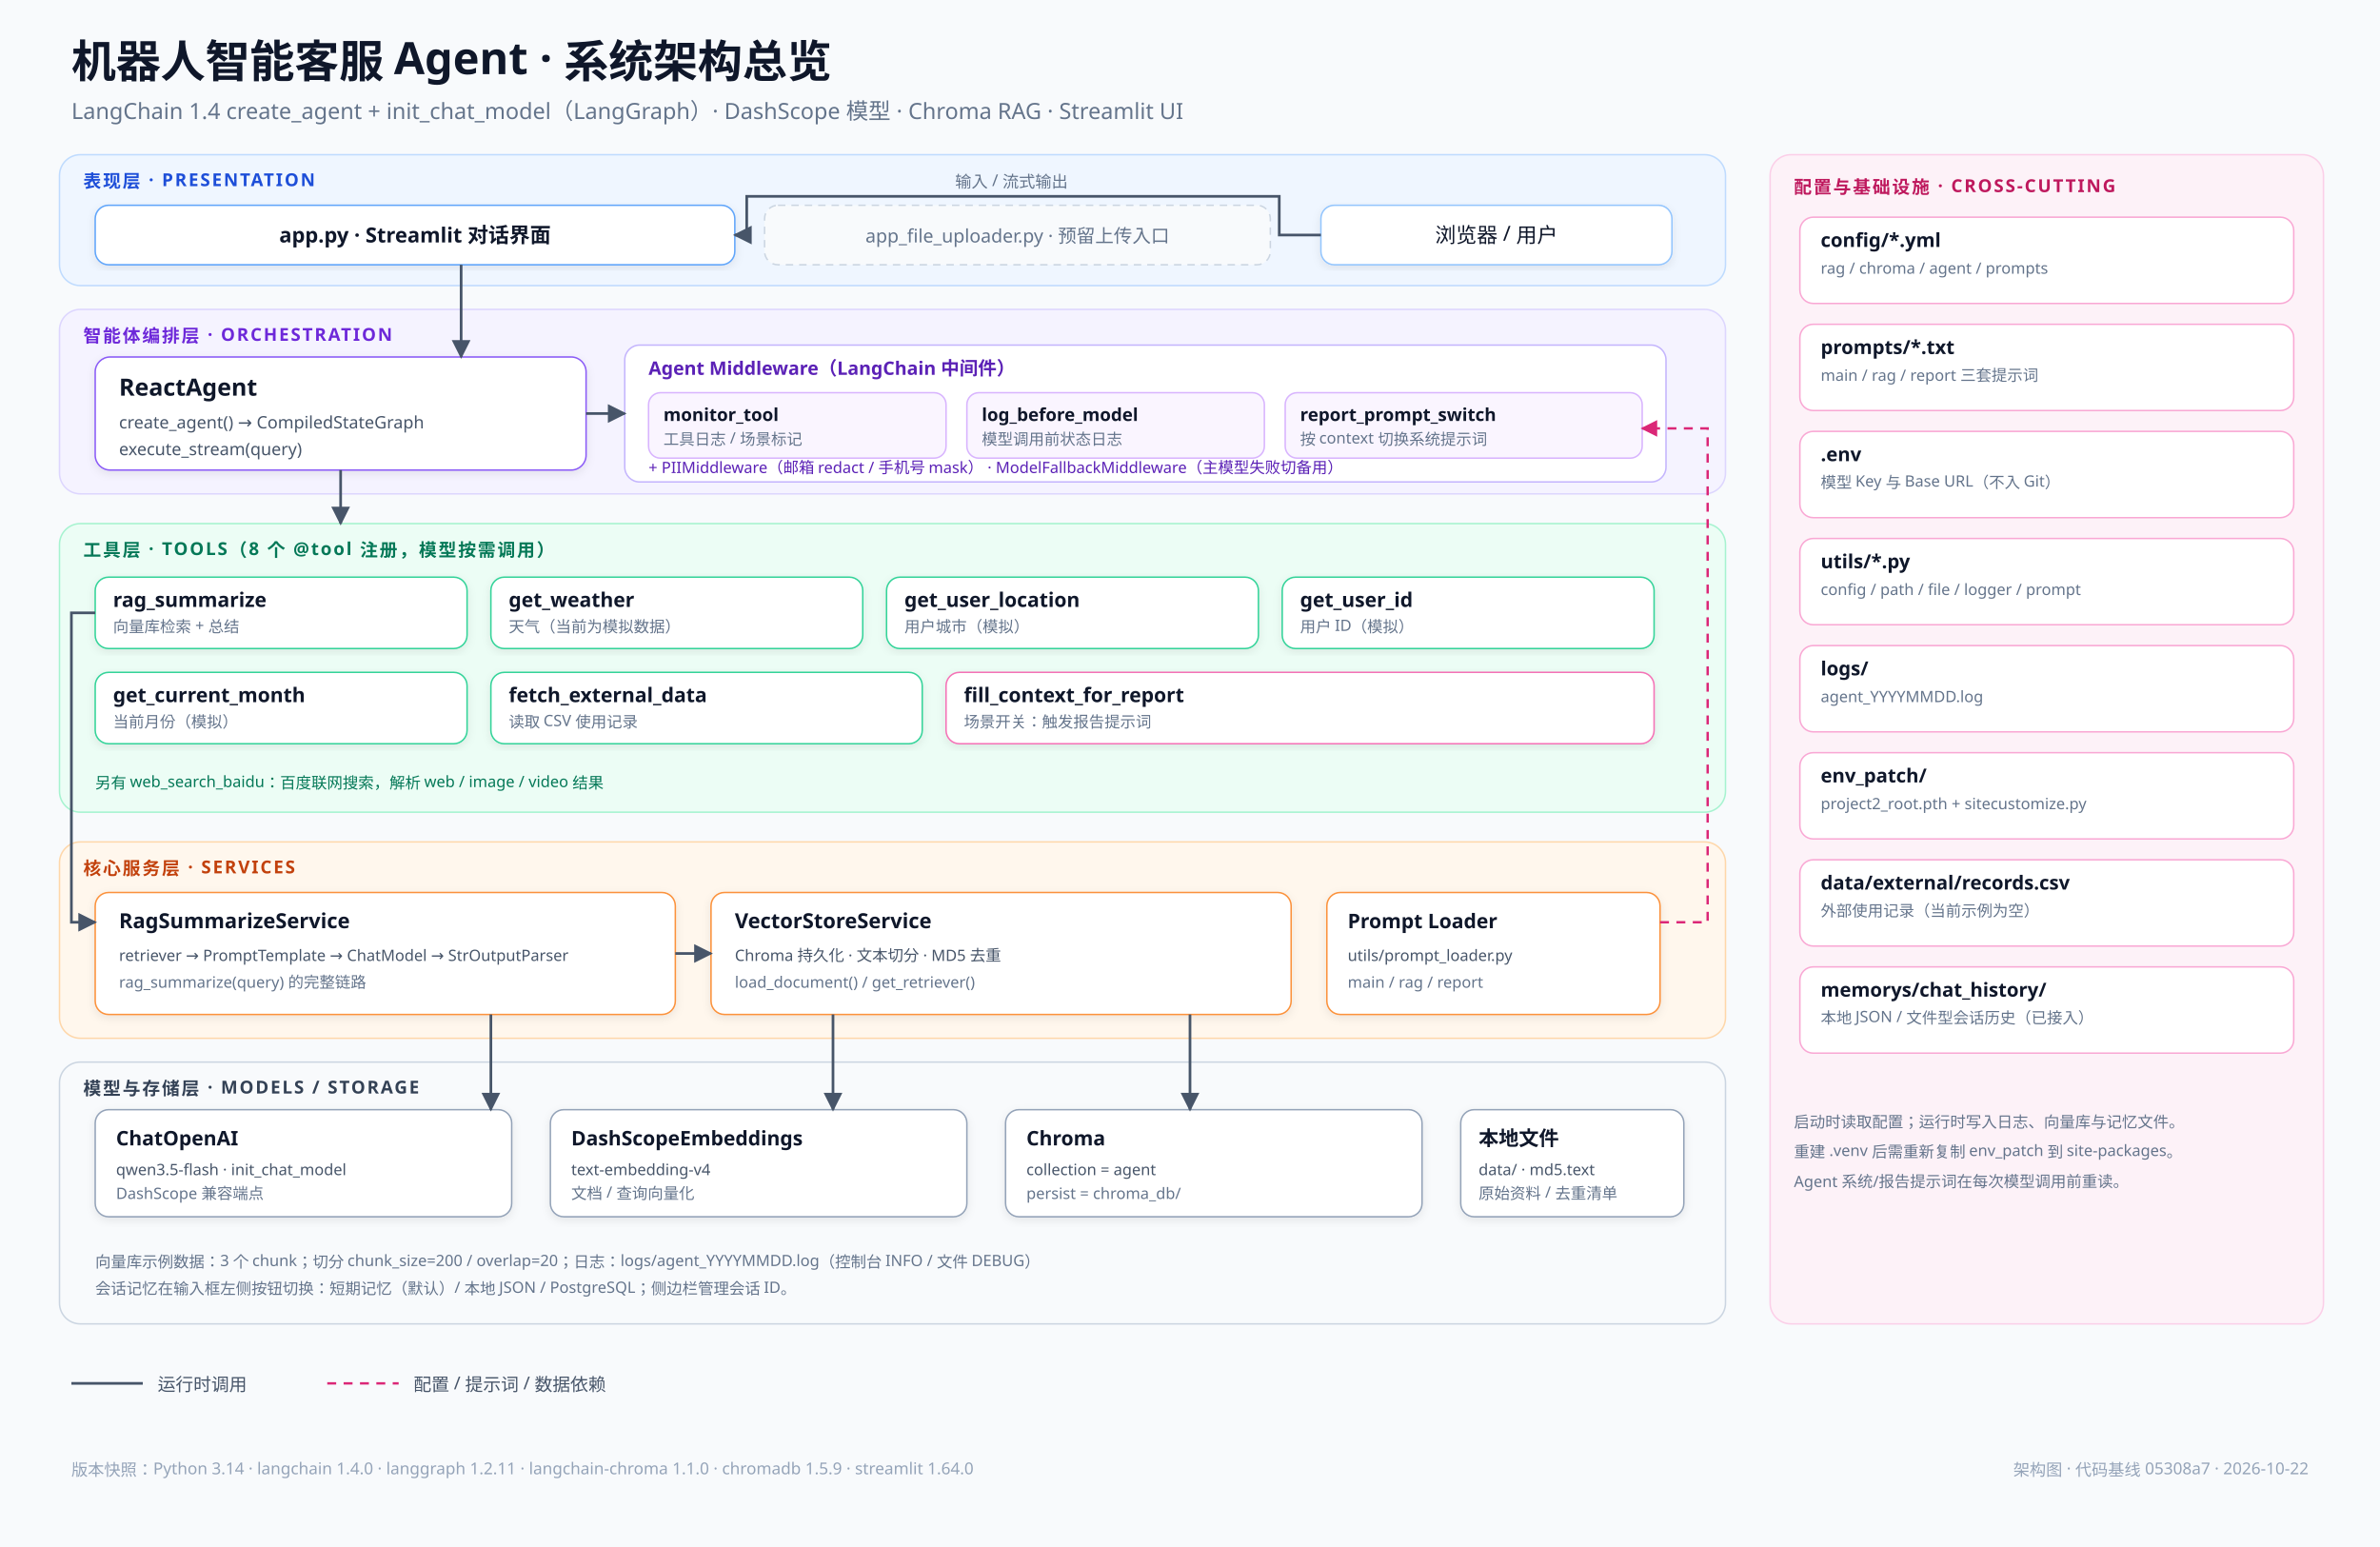
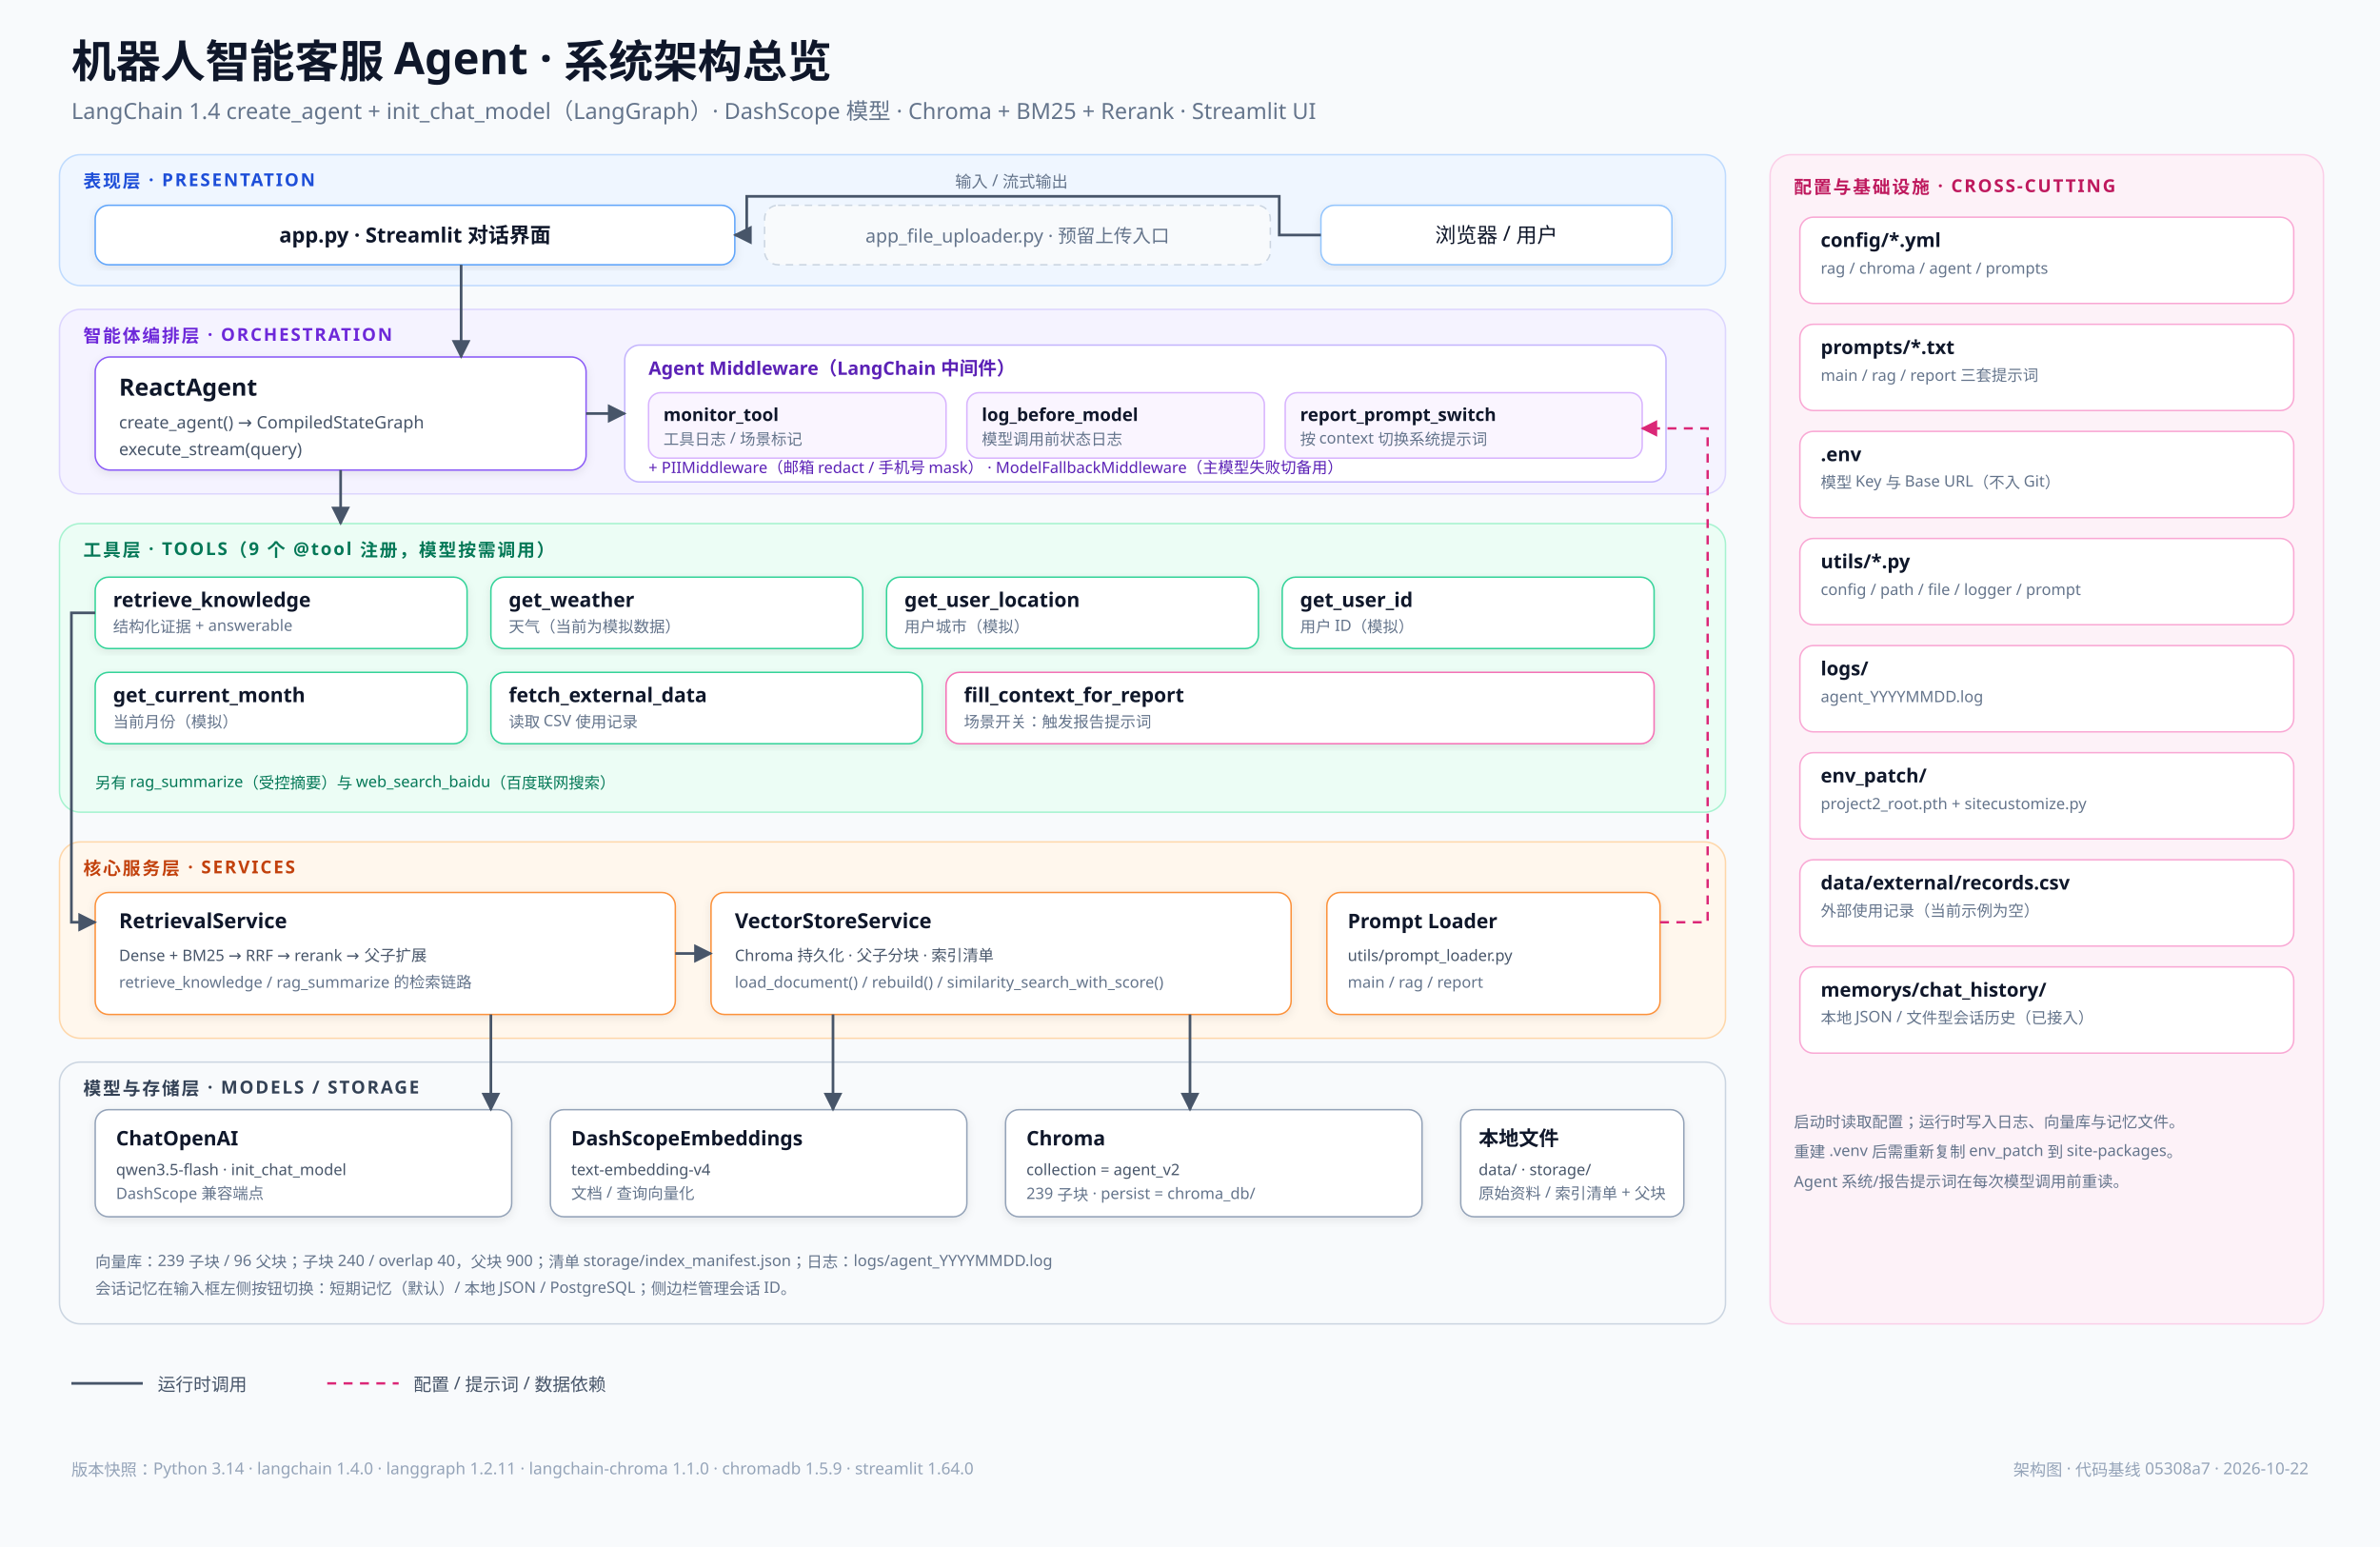
<svg xmlns="http://www.w3.org/2000/svg" width="1600" height="1040" viewBox="0 0 1600 1040" role="img" aria-labelledby="archTitle archDesc">
  <defs>
    <marker id="arrow" viewBox="0 0 10 10" refX="9" refY="5" markerWidth="7" markerHeight="7" orient="auto">
      <path d="M 0 0 L 10 5 L 0 10 z" fill="#475569" />
    </marker>
    <marker id="arrowDash" viewBox="0 0 10 10" refX="9" refY="5" markerWidth="7" markerHeight="7" orient="auto">
      <path d="M 0 0 L 10 5 L 0 10 z" fill="#db2777" />
    </marker>
    <filter id="shadow" x="-10%" y="-10%" width="120%" height="120%">
      <feDropShadow dx="0" dy="2" stdDeviation="3" flood-color="#0f172a" flood-opacity="0.08" />
    </filter>
  </defs>
  <rect width="1600" height="1040" fill="#f8fafc" />
  <g font-family="Microsoft YaHei, PingFang SC, Segoe UI, sans-serif">
    <text x="48" y="52" font-size="30" font-weight="700" fill="#0f172a">机器人智能客服 Agent · 系统架构总览</text>
-     <text x="48" y="80" font-size="15" fill="#64748b">LangChain 1.4 create_agent + init_chat_model（LangGraph）· DashScope 模型 · Chroma RAG · Streamlit UI</text>
+     <text x="48" y="80" font-size="15" fill="#64748b">LangChain 1.4 create_agent + init_chat_model（LangGraph）· DashScope 模型 · Chroma + BM25 + Rerank · Streamlit UI</text>
    <rect x="40" y="104" width="1120" height="88" rx="14" fill="#eff6ff" stroke="#bfdbfe" />
    <text x="56" y="126" font-size="12" font-weight="600" fill="#1d4ed8" letter-spacing="1.2">表现层 · PRESENTATION</text>
    <rect x="888" y="138" width="236" height="40" rx="9" fill="#ffffff" stroke="#93c5fd" filter="url(#shadow)" />
    <text x="1006" y="163" font-size="14" fill="#0f172a" text-anchor="middle">浏览器 / 用户</text>
    <rect x="64" y="138" width="430" height="40" rx="9" fill="#ffffff" stroke="#60a5fa" filter="url(#shadow)" />
    <text x="279" y="163" font-size="14" font-weight="600" fill="#0f172a" text-anchor="middle">app.py · Streamlit 对话界面</text>
    <rect x="514" y="138" width="340" height="40" rx="9" fill="#f8fafc" stroke="#cbd5e1" stroke-dasharray="5 4" />
    <text x="684" y="163" font-size="12.5" fill="#64748b" text-anchor="middle">app_file_uploader.py · 预留上传入口</text>
    <path d="M888 158 H860 V132 H502 V158 H494" fill="none" stroke="#475569" stroke-width="1.8" marker-end="url(#arrow)" />
    <text x="680" y="126" font-size="11" fill="#64748b" text-anchor="middle">输入 / 流式输出</text>
    <rect x="40" y="208" width="1120" height="124" rx="14" fill="#f5f3ff" stroke="#ddd6fe" />
    <text x="56" y="230" font-size="12" font-weight="600" fill="#6d28d9" letter-spacing="1.2">智能体编排层 · ORCHESTRATION</text>
    <rect x="64" y="240" width="330" height="76" rx="10" fill="#ffffff" stroke="#8b5cf6" filter="url(#shadow)" />
    <text x="80" y="266" font-size="16" font-weight="700" fill="#0f172a">ReactAgent</text>
    <text x="80" y="288" font-size="11.5" fill="#475569">create_agent() → CompiledStateGraph</text>
    <text x="80" y="306" font-size="11.5" fill="#475569">execute_stream(query)</text>
    <rect x="420" y="232" width="700" height="92" rx="10" fill="#ffffff" stroke="#c4b5fd" />
    <text x="436" y="252" font-size="12.5" font-weight="700" fill="#5b21b6">Agent Middleware（LangChain 中间件）</text>
    <rect x="436" y="264" width="200" height="44" rx="8" fill="#faf5ff" stroke="#d8b4fe" />
    <text x="446" y="283" font-size="12" font-weight="600" fill="#0f172a">monitor_tool</text>
    <text x="446" y="299" font-size="10.5" fill="#64748b">工具日志 / 场景标记</text>
    <rect x="650" y="264" width="200" height="44" rx="8" fill="#faf5ff" stroke="#d8b4fe" />
    <text x="660" y="283" font-size="12" font-weight="600" fill="#0f172a">log_before_model</text>
    <text x="660" y="299" font-size="10.5" fill="#64748b">模型调用前状态日志</text>
    <rect x="864" y="264" width="240" height="44" rx="8" fill="#faf5ff" stroke="#d8b4fe" />
    <text x="874" y="283" font-size="12" font-weight="600" fill="#0f172a">report_prompt_switch</text>
    <text x="874" y="299" font-size="10.5" fill="#64748b">按 context 切换系统提示词</text>
    <text x="436" y="318" font-size="10.5" fill="#5b21b6">+ PIIMiddleware（邮箱 redact / 手机号 mask） · ModelFallbackMiddleware（主模型失败切备用）</text>
    <path d="M310 178 V240" fill="none" stroke="#475569" stroke-width="1.8" marker-end="url(#arrow)" />
    <path d="M394 278 H420" fill="none" stroke="#475569" stroke-width="1.8" marker-end="url(#arrow)" />
    <rect x="40" y="352" width="1120" height="194" rx="14" fill="#ecfdf5" stroke="#a7f3d0" />
-     <text x="56" y="374" font-size="12" font-weight="600" fill="#047857" letter-spacing="1.2">工具层 · TOOLS（8 个 @tool 注册，模型按需调用）</text>
-     <text x="64" y="530" font-size="10.5" fill="#047857">另有 web_search_baidu：百度联网搜索，解析 web / image / video 结果</text>
+     <text x="56" y="374" font-size="12" font-weight="600" fill="#047857" letter-spacing="1.2">工具层 · TOOLS（9 个 @tool 注册，模型按需调用）</text>
+     <text x="64" y="530" font-size="10.5" fill="#047857">另有 rag_summarize（受控摘要）与 web_search_baidu（百度联网搜索）</text>
    <rect x="64" y="388" width="250" height="48" rx="9" fill="#ffffff" stroke="#34d399" filter="url(#shadow)" />
-     <text x="76" y="408" font-size="13.5" font-weight="600" fill="#0f172a">rag_summarize</text>
-     <text x="76" y="425" font-size="10.5" fill="#64748b">向量库检索 + 总结</text>
+     <text x="76" y="408" font-size="13.5" font-weight="600" fill="#0f172a">retrieve_knowledge</text>
+     <text x="76" y="425" font-size="10.5" fill="#64748b">结构化证据 + answerable</text>
    <rect x="330" y="388" width="250" height="48" rx="9" fill="#ffffff" stroke="#34d399" filter="url(#shadow)" />
    <text x="342" y="408" font-size="13.5" font-weight="600" fill="#0f172a">get_weather</text>
    <text x="342" y="425" font-size="10.5" fill="#64748b">天气（当前为模拟数据）</text>
    <rect x="596" y="388" width="250" height="48" rx="9" fill="#ffffff" stroke="#34d399" filter="url(#shadow)" />
    <text x="608" y="408" font-size="13.5" font-weight="600" fill="#0f172a">get_user_location</text>
    <text x="608" y="425" font-size="10.5" fill="#64748b">用户城市（模拟）</text>
    <rect x="862" y="388" width="250" height="48" rx="9" fill="#ffffff" stroke="#34d399" filter="url(#shadow)" />
    <text x="874" y="408" font-size="13.5" font-weight="600" fill="#0f172a">get_user_id</text>
    <text x="874" y="425" font-size="10.5" fill="#64748b">用户 ID（模拟）</text>
    <rect x="64" y="452" width="250" height="48" rx="9" fill="#ffffff" stroke="#34d399" filter="url(#shadow)" />
    <text x="76" y="472" font-size="13.5" font-weight="600" fill="#0f172a">get_current_month</text>
    <text x="76" y="489" font-size="10.5" fill="#64748b">当前月份（模拟）</text>
    <rect x="330" y="452" width="290" height="48" rx="9" fill="#ffffff" stroke="#34d399" filter="url(#shadow)" />
    <text x="342" y="472" font-size="13.5" font-weight="600" fill="#0f172a">fetch_external_data</text>
    <text x="342" y="489" font-size="10.5" fill="#64748b">读取 CSV 使用记录</text>
    <rect x="636" y="452" width="476" height="48" rx="9" fill="#ffffff" stroke="#f472b6" filter="url(#shadow)" />
    <text x="648" y="472" font-size="13.5" font-weight="600" fill="#0f172a">fill_context_for_report</text>
    <text x="648" y="489" font-size="10.5" fill="#64748b">场景开关：触发报告提示词</text>
    <path d="M229 316 V352" fill="none" stroke="#475569" stroke-width="1.8" marker-end="url(#arrow)" />
    <rect x="40" y="566" width="1120" height="132" rx="14" fill="#fff7ed" stroke="#fed7aa" />
    <text x="56" y="588" font-size="12" font-weight="600" fill="#c2410c" letter-spacing="1.2">核心服务层 · SERVICES</text>
    <rect x="64" y="600" width="390" height="82" rx="9" fill="#ffffff" stroke="#fb923c" filter="url(#shadow)" />
-     <text x="80" y="624" font-size="14" font-weight="700" fill="#0f172a">RagSummarizeService</text>
-     <text x="80" y="646" font-size="10.5" fill="#475569">retriever → PromptTemplate → ChatModel → StrOutputParser</text>
-     <text x="80" y="664" font-size="10.5" fill="#64748b">rag_summarize(query) 的完整链路</text>
+     <text x="80" y="624" font-size="14" font-weight="700" fill="#0f172a">RetrievalService</text>
+     <text x="80" y="646" font-size="10.5" fill="#475569">Dense + BM25 → RRF → rerank → 父子扩展</text>
+     <text x="80" y="664" font-size="10.5" fill="#64748b">retrieve_knowledge / rag_summarize 的检索链路</text>
    <rect x="478" y="600" width="390" height="82" rx="9" fill="#ffffff" stroke="#fb923c" filter="url(#shadow)" />
    <text x="494" y="624" font-size="14" font-weight="700" fill="#0f172a">VectorStoreService</text>
-     <text x="494" y="646" font-size="10.5" fill="#475569">Chroma 持久化 · 文本切分 · MD5 去重</text>
-     <text x="494" y="664" font-size="10.5" fill="#64748b">load_document() / get_retriever()</text>
+     <text x="494" y="646" font-size="10.5" fill="#475569">Chroma 持久化 · 父子分块 · 索引清单</text>
+     <text x="494" y="664" font-size="10.5" fill="#64748b">load_document() / rebuild() / similarity_search_with_score()</text>
    <rect x="892" y="600" width="224" height="82" rx="9" fill="#ffffff" stroke="#fb923c" filter="url(#shadow)" />
    <text x="906" y="624" font-size="13.5" font-weight="700" fill="#0f172a">Prompt Loader</text>
    <text x="906" y="646" font-size="10.5" fill="#475569">utils/prompt_loader.py</text>
    <text x="906" y="664" font-size="10.5" fill="#64748b">main / rag / report</text>
    <path d="M64 412 H48 V620 H64" fill="none" stroke="#475569" stroke-width="1.8" marker-end="url(#arrow)" />
    <path d="M454 641 H478" fill="none" stroke="#475569" stroke-width="1.8" marker-end="url(#arrow)" />
    <rect x="40" y="714" width="1120" height="176" rx="14" fill="#f8fafc" stroke="#cbd5e1" />
    <text x="56" y="736" font-size="12" font-weight="600" fill="#334155" letter-spacing="1.2">模型与存储层 · MODELS / STORAGE</text>
    <rect x="64" y="746" width="280" height="72" rx="9" fill="#ffffff" stroke="#94a3b8" filter="url(#shadow)" />
    <text x="78" y="770" font-size="13.5" font-weight="700" fill="#0f172a">ChatOpenAI</text>
    <text x="78" y="790" font-size="10.5" fill="#475569">qwen3.5-flash · init_chat_model</text>
    <text x="78" y="806" font-size="10.5" fill="#64748b">DashScope 兼容端点</text>
    <rect x="370" y="746" width="280" height="72" rx="9" fill="#ffffff" stroke="#94a3b8" filter="url(#shadow)" />
    <text x="384" y="770" font-size="13.5" font-weight="700" fill="#0f172a">DashScopeEmbeddings</text>
    <text x="384" y="790" font-size="10.5" fill="#475569">text-embedding-v4</text>
    <text x="384" y="806" font-size="10.5" fill="#64748b">文档 / 查询向量化</text>
    <rect x="676" y="746" width="280" height="72" rx="9" fill="#ffffff" stroke="#94a3b8" filter="url(#shadow)" />
    <text x="690" y="770" font-size="13.5" font-weight="700" fill="#0f172a">Chroma</text>
-     <text x="690" y="790" font-size="10.5" fill="#475569">collection = agent</text>
-     <text x="690" y="806" font-size="10.5" fill="#64748b">persist = chroma_db/</text>
+     <text x="690" y="790" font-size="10.5" fill="#475569">collection = agent_v2</text>
+     <text x="690" y="806" font-size="10.5" fill="#64748b">239 子块 · persist = chroma_db/</text>
    <rect x="982" y="746" width="150" height="72" rx="9" fill="#ffffff" stroke="#94a3b8" filter="url(#shadow)" />
    <text x="994" y="770" font-size="13.5" font-weight="700" fill="#0f172a">本地文件</text>
-     <text x="994" y="790" font-size="10.5" fill="#475569">data/ · md5.text</text>
-     <text x="994" y="806" font-size="10.5" fill="#64748b">原始资料 / 去重清单</text>
+     <text x="994" y="790" font-size="10.5" fill="#475569">data/ · storage/</text>
+     <text x="994" y="806" font-size="10.5" fill="#64748b">原始资料 / 索引清单 + 父块</text>
    <path d="M330 682 V746" fill="none" stroke="#475569" stroke-width="1.8" marker-end="url(#arrow)" />
    <path d="M560 682 V746" fill="none" stroke="#475569" stroke-width="1.8" marker-end="url(#arrow)" />
    <path d="M800 682 V746" fill="none" stroke="#475569" stroke-width="1.8" marker-end="url(#arrow)" />
-     <text x="64" y="852" font-size="10.5" fill="#64748b">向量库示例数据：3 个 chunk；切分 chunk_size=200 / overlap=20；日志：logs/agent_YYYYMMDD.log（控制台 INFO / 文件 DEBUG）</text>
+     <text x="64" y="852" font-size="10.5" fill="#64748b">向量库：239 子块 / 96 父块；子块 240 / overlap 40，父块 900；清单 storage/index_manifest.json；日志：logs/agent_YYYYMMDD.log</text>
    <text x="64" y="870" font-size="10.5" fill="#64748b">会话记忆在输入框左侧按钮切换：短期记忆（默认）/ 本地 JSON / PostgreSQL；侧边栏管理会话 ID。</text>
    <path d="M1116 620 H1148 V288 H1104" fill="none" stroke="#db2777" stroke-width="1.6" stroke-dasharray="6 5" marker-end="url(#arrowDash)" />
    <rect x="1190" y="104" width="372" height="786" rx="14" fill="#fdf2f8" stroke="#fbcfe8" />
    <text x="1206" y="130" font-size="12" font-weight="600" fill="#be185d" letter-spacing="1.2">配置与基础设施 · CROSS-CUTTING</text>
    <rect x="1210" y="146" width="332" height="58" rx="9" fill="#ffffff" stroke="#f9a8d4" />
    <text x="1224" y="166" font-size="13" font-weight="700" fill="#0f172a">config/*.yml</text>
    <text x="1224" y="184" font-size="10.5" fill="#64748b">rag / chroma / agent / prompts</text>
    <rect x="1210" y="218" width="332" height="58" rx="9" fill="#ffffff" stroke="#f9a8d4" />
    <text x="1224" y="238" font-size="13" font-weight="700" fill="#0f172a">prompts/*.txt</text>
    <text x="1224" y="256" font-size="10.5" fill="#64748b">main / rag / report 三套提示词</text>
    <rect x="1210" y="290" width="332" height="58" rx="9" fill="#ffffff" stroke="#f9a8d4" />
    <text x="1224" y="310" font-size="13" font-weight="700" fill="#0f172a">.env</text>
    <text x="1224" y="328" font-size="10.5" fill="#64748b">模型 Key 与 Base URL（不入 Git）</text>
    <rect x="1210" y="362" width="332" height="58" rx="9" fill="#ffffff" stroke="#f9a8d4" />
    <text x="1224" y="382" font-size="13" font-weight="700" fill="#0f172a">utils/*.py</text>
    <text x="1224" y="400" font-size="10.5" fill="#64748b">config / path / file / logger / prompt</text>
    <rect x="1210" y="434" width="332" height="58" rx="9" fill="#ffffff" stroke="#f9a8d4" />
    <text x="1224" y="454" font-size="13" font-weight="700" fill="#0f172a">logs/</text>
    <text x="1224" y="472" font-size="10.5" fill="#64748b">agent_YYYYMMDD.log</text>
    <rect x="1210" y="506" width="332" height="58" rx="9" fill="#ffffff" stroke="#f9a8d4" />
    <text x="1224" y="526" font-size="13" font-weight="700" fill="#0f172a">env_patch/</text>
    <text x="1224" y="544" font-size="10.5" fill="#64748b">project2_root.pth + sitecustomize.py</text>
    <rect x="1210" y="578" width="332" height="58" rx="9" fill="#ffffff" stroke="#f9a8d4" />
    <text x="1224" y="598" font-size="13" font-weight="700" fill="#0f172a">data/external/records.csv</text>
    <text x="1224" y="616" font-size="10.5" fill="#64748b">外部使用记录（当前示例为空）</text>
    <rect x="1210" y="650" width="332" height="58" rx="9" fill="#ffffff" stroke="#f9a8d4" />
    <text x="1224" y="670" font-size="13" font-weight="700" fill="#0f172a">memorys/chat_history/</text>
    <text x="1224" y="688" font-size="10.5" fill="#64748b">本地 JSON / 文件型会话历史（已接入）</text>
    <text x="1206" y="758" font-size="10.5" fill="#64748b">启动时读取配置；运行时写入日志、向量库与记忆文件。</text>
    <text x="1206" y="778" font-size="10.5" fill="#64748b">重建 .venv 后需重新复制 env_patch 到 site-packages。</text>
    <text x="1206" y="798" font-size="10.5" fill="#64748b">Agent 系统/报告提示词在每次模型调用前重读。</text>
    <line x1="48" y1="930" x2="96" y2="930" stroke="#475569" stroke-width="1.8" />
    <text x="106" y="935" font-size="12" fill="#475569">运行时调用</text>
    <line x1="220" y1="930" x2="268" y2="930" stroke="#db2777" stroke-width="1.6" stroke-dasharray="6 5" />
    <text x="278" y="935" font-size="12" fill="#475569">配置 / 提示词 / 数据依赖</text>
    <text x="48" y="992" font-size="11" fill="#94a3b8">版本快照：Python 3.14 · langchain 1.4.0 · langgraph 1.2.11 · langchain-chroma 1.1.0 · chromadb 1.5.9 · streamlit 1.64.0</text>
    <text x="1552" y="992" font-size="11" fill="#94a3b8" text-anchor="end">架构图 · 代码基线 05308a7 · 2026-10-22</text>
  </g>
</svg>
